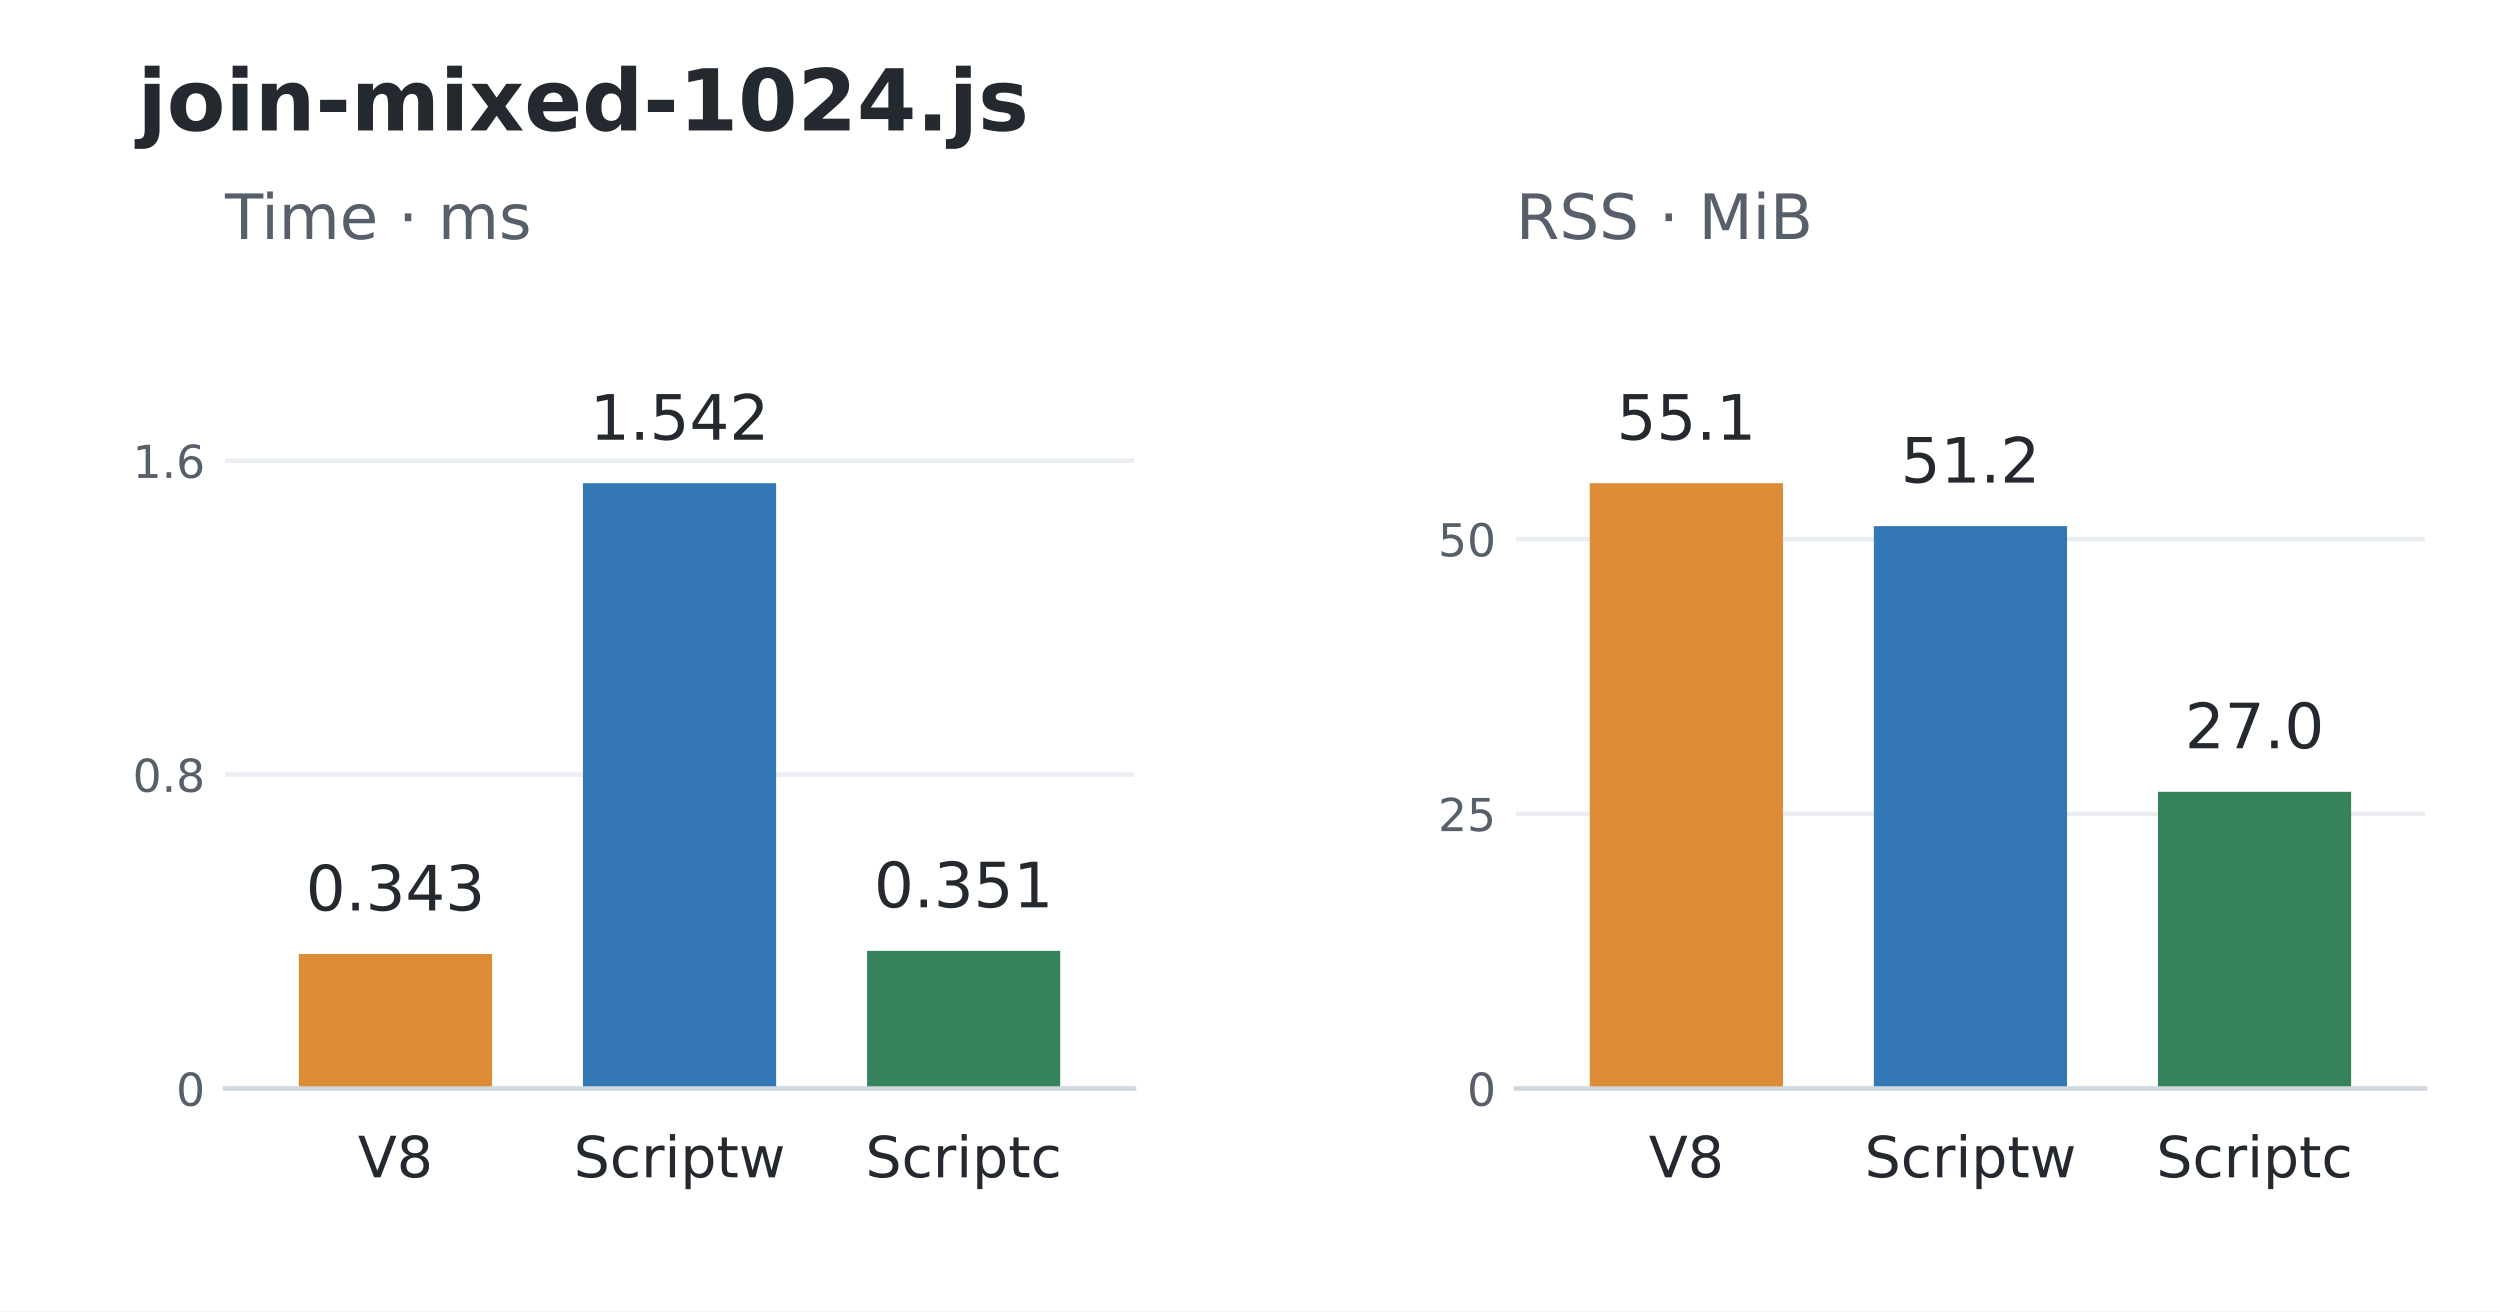
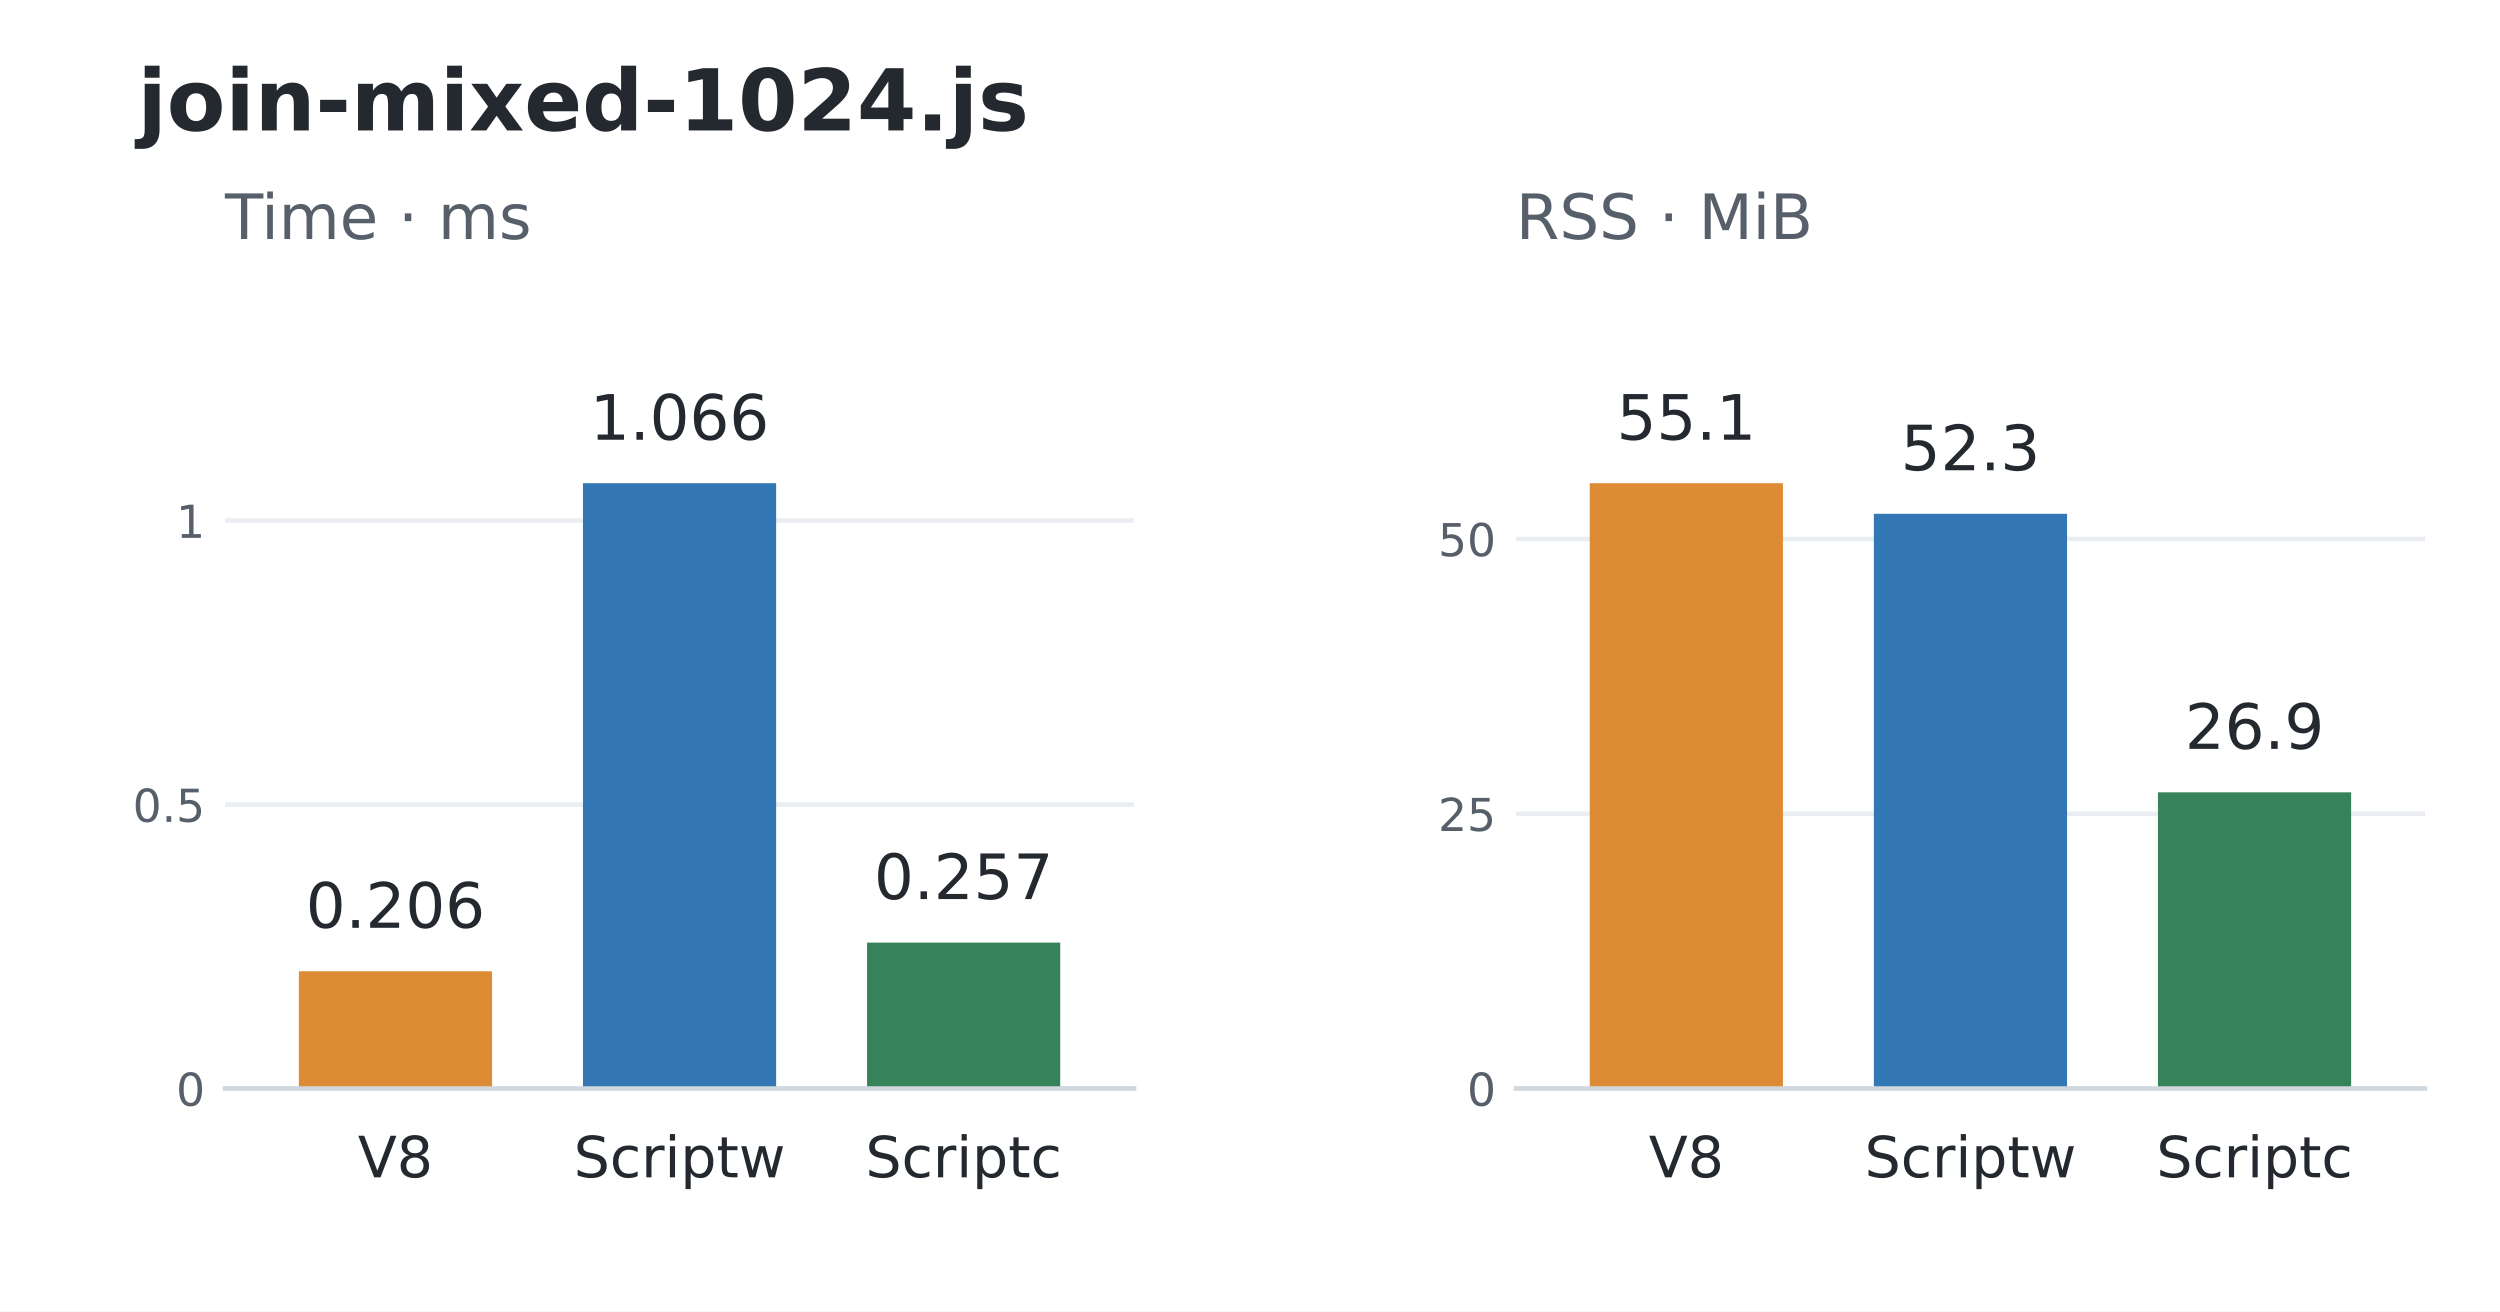
<svg xmlns="http://www.w3.org/2000/svg" width="439.2pt" height="230.4pt" viewBox="0 0 439.2 230.4" version="1.1">
  <defs>
    <style type="text/css">*{stroke-linejoin: round; stroke-linecap: butt}</style>
  </defs>
  <g id="figure_1">
    <g id="patch_1">
      <path d="M 0 230.4 L 439.2 230.4 L 439.2 0 L 0 0 z " style="fill: #ffffff" />
    </g>
    <g id="axes_1">
      <g id="patch_2">
        <path d="M 39.528 191.232 L 199.237 191.232 L 199.237 52.992 L 39.528 52.992 z " style="fill: #ffffff" />
      </g>
      <g id="matplotlib.axis_1">
        <g id="xtick_1">
          <g id="line2d_1" />
          <g id="text_1">
            <text style="font-size: 10px; font-family: 'DejaVu Sans'; text-anchor: middle; fill: #24292f" x="69.473" y="206.83" transform="rotate(-0 69.47346 206.8297)">V8</text>
          </g>
        </g>
        <g id="xtick_2">
          <g id="line2d_2" />
          <g id="text_2">
            <text style="font-size: 10px; font-family: 'DejaVu Sans'; text-anchor: middle; fill: #24292f" x="119.383" y="206.83" transform="rotate(-0 119.3825 206.8304)">Scriptw</text>
          </g>
        </g>
        <g id="xtick_3">
          <g id="line2d_3" />
          <g id="text_3">
            <text style="font-size: 10px; font-family: 'DejaVu Sans'; text-anchor: middle; fill: #24292f" x="169.292" y="206.83" transform="rotate(-0 169.2916 206.8304)">Scriptc</text>
          </g>
        </g>
      </g>
      <g id="matplotlib.axis_2">
        <g id="ytick_1">
          <g id="line2d_4">
            <path d="M 39.528 191.232 L 199.237 191.232 " clip-path="url(#p648741f3fb)" style="fill: none; stroke: #eaeef2; stroke-width: 0.8; stroke-linecap: square" />
          </g>
          <g id="line2d_5" />
          <g id="text_4">
            <text style="font-size: 8px; font-family: 'DejaVu Sans'; text-anchor: end; fill: #57606a" x="36.028" y="194.271" transform="rotate(-0 36.028 194.2711)">0</text>
          </g>
        </g>
        <g id="ytick_2">
          <g id="line2d_6">
-             <path d="M 39.528 136.078 L 199.237 136.078 " clip-path="url(#p648741f3fb)" style="fill: none; stroke: #eaeef2; stroke-width: 0.8; stroke-linecap: square" />
+             <path d="M 39.528 141.343 L 199.237 141.343 " clip-path="url(#p648741f3fb)" style="fill: none; stroke: #eaeef2; stroke-width: 0.8; stroke-linecap: square" />
          </g>
          <g id="line2d_7" />
          <g id="text_5">
-             <text style="font-size: 8px; font-family: 'DejaVu Sans'; text-anchor: end; fill: #57606a" x="36.028" y="139.117" transform="rotate(-0 36.028 139.1166)">0.8</text>
+             <text style="font-size: 8px; font-family: 'DejaVu Sans'; text-anchor: end; fill: #57606a" x="36.028" y="144.382" transform="rotate(-0 36.028 144.3823)">0.5</text>
          </g>
        </g>
        <g id="ytick_3">
          <g id="line2d_8">
-             <path d="M 39.528 80.923 L 199.237 80.923 " clip-path="url(#p648741f3fb)" style="fill: none; stroke: #eaeef2; stroke-width: 0.8; stroke-linecap: square" />
+             <path d="M 39.528 91.454 L 199.237 91.454 " clip-path="url(#p648741f3fb)" style="fill: none; stroke: #eaeef2; stroke-width: 0.8; stroke-linecap: square" />
          </g>
          <g id="line2d_9" />
          <g id="text_6">
-             <text style="font-size: 8px; font-family: 'DejaVu Sans'; text-anchor: end; fill: #57606a" x="36.028" y="83.962" transform="rotate(-0 36.028 83.96217)">1.6</text>
+             <text style="font-size: 8px; font-family: 'DejaVu Sans'; text-anchor: end; fill: #57606a" x="36.028" y="94.493" transform="rotate(-0 36.028 94.49348)">1</text>
          </g>
        </g>
      </g>
      <g id="patch_3">
-         <path d="M 52.504 191.232 L 86.443 191.232 L 86.443 167.597 L 52.504 167.597 z " clip-path="url(#p648741f3fb)" style="fill: #de8b36" />
+         <path d="M 52.504 191.232 L 86.443 191.232 L 86.443 170.636 L 52.504 170.636 z " clip-path="url(#p648741f3fb)" style="fill: #de8b36" />
      </g>
      <g id="patch_4">
        <path d="M 102.413 191.232 L 136.352 191.232 L 136.352 84.894 L 102.413 84.894 z " clip-path="url(#p648741f3fb)" style="fill: #3378b5" />
      </g>
      <g id="patch_5">
-         <path d="M 152.323 191.232 L 186.261 191.232 L 186.261 167.044 L 152.323 167.044 z " clip-path="url(#p648741f3fb)" style="fill: #36835b" />
+         <path d="M 152.323 191.232 L 186.261 191.232 L 186.261 165.595 L 152.323 165.595 z " clip-path="url(#p648741f3fb)" style="fill: #36835b" />
      </g>
      <g id="patch_6">
        <path d="M 39.528 191.232 L 199.237 191.232 " style="fill: none; stroke: #d0d7de; stroke-width: 0.8; stroke-linejoin: miter; stroke-linecap: square" />
      </g>
      <g id="text_7">
-         <text style="font-size: 11px; font-family: 'DejaVu Sans'; text-anchor: middle; fill: #24292f" x="69.473" y="159.955" transform="rotate(-0 69.47346 159.9547)">0.343</text>
+         <text style="font-size: 11px; font-family: 'DejaVu Sans'; text-anchor: middle; fill: #24292f" x="69.473" y="162.994" transform="rotate(-0 69.47346 162.9937)">0.206</text>
      </g>
      <g id="text_8">
-         <text style="font-size: 11px; font-family: 'DejaVu Sans'; text-anchor: middle; fill: #24292f" x="119.383" y="77.251" transform="rotate(-0 119.3825 77.25096)">1.542</text>
+         <text style="font-size: 11px; font-family: 'DejaVu Sans'; text-anchor: middle; fill: #24292f" x="119.383" y="77.251" transform="rotate(-0 119.3825 77.25096)">1.066</text>
      </g>
      <g id="text_9">
-         <text style="font-size: 11px; font-family: 'DejaVu Sans'; text-anchor: middle; fill: #24292f" x="169.292" y="159.401" transform="rotate(-0 169.2916 159.4012)">0.351</text>
+         <text style="font-size: 11px; font-family: 'DejaVu Sans'; text-anchor: middle; fill: #24292f" x="169.292" y="157.952" transform="rotate(-0 169.2916 157.9524)">0.257</text>
      </g>
      <g id="text_10">
        <text style="font-size: 11px; font-family: 'DejaVu Sans'; text-anchor: start; fill: #57606a" x="39.528" y="41.992" transform="rotate(-0 39.528 41.992)">Time · ms</text>
      </g>
    </g>
    <g id="axes_2">
      <g id="patch_7">
        <path d="M 266.315 191.232 L 426.024 191.232 L 426.024 52.992 L 266.315 52.992 z " style="fill: #ffffff" />
      </g>
      <g id="matplotlib.axis_3">
        <g id="xtick_4">
          <g id="line2d_10" />
          <g id="text_11">
            <text style="font-size: 10px; font-family: 'DejaVu Sans'; text-anchor: middle; fill: #24292f" x="296.26" y="206.83" transform="rotate(-0 296.2604 206.8297)">V8</text>
          </g>
        </g>
        <g id="xtick_5">
          <g id="line2d_11" />
          <g id="text_12">
            <text style="font-size: 10px; font-family: 'DejaVu Sans'; text-anchor: middle; fill: #24292f" x="346.169" y="206.83" transform="rotate(-0 346.1695 206.8304)">Scriptw</text>
          </g>
        </g>
        <g id="xtick_6">
          <g id="line2d_12" />
          <g id="text_13">
            <text style="font-size: 10px; font-family: 'DejaVu Sans'; text-anchor: middle; fill: #24292f" x="396.079" y="206.83" transform="rotate(-0 396.0785 206.8304)">Scriptc</text>
          </g>
        </g>
      </g>
      <g id="matplotlib.axis_4">
        <g id="ytick_4">
          <g id="line2d_13">
            <path d="M 266.315 191.232 L 426.024 191.232 " clip-path="url(#pf3a1462166)" style="fill: none; stroke: #eaeef2; stroke-width: 0.8; stroke-linecap: square" />
          </g>
          <g id="line2d_14" />
          <g id="text_14">
            <text style="font-size: 8px; font-family: 'DejaVu Sans'; text-anchor: end; fill: #57606a" x="262.815" y="194.271" transform="rotate(-0 262.8149 194.2711)">0</text>
          </g>
        </g>
        <g id="ytick_5">
          <g id="line2d_15">
-             <path d="M 266.315 142.968 L 426.024 142.968 " clip-path="url(#pf3a1462166)" style="fill: none; stroke: #eaeef2; stroke-width: 0.8; stroke-linecap: square" />
+             <path d="M 266.315 142.953 L 426.024 142.953 " clip-path="url(#pf3a1462166)" style="fill: none; stroke: #eaeef2; stroke-width: 0.8; stroke-linecap: square" />
          </g>
          <g id="line2d_16" />
          <g id="text_15">
-             <text style="font-size: 8px; font-family: 'DejaVu Sans'; text-anchor: end; fill: #57606a" x="262.815" y="146.007" transform="rotate(-0 262.8149 146.0074)">25</text>
+             <text style="font-size: 8px; font-family: 'DejaVu Sans'; text-anchor: end; fill: #57606a" x="262.815" y="145.992" transform="rotate(-0 262.8149 145.992)">25</text>
          </g>
        </g>
        <g id="ytick_6">
          <g id="line2d_17">
-             <path d="M 266.315 94.705 L 426.024 94.705 " clip-path="url(#pf3a1462166)" style="fill: none; stroke: #eaeef2; stroke-width: 0.8; stroke-linecap: square" />
+             <path d="M 266.315 94.674 L 426.024 94.674 " clip-path="url(#pf3a1462166)" style="fill: none; stroke: #eaeef2; stroke-width: 0.8; stroke-linecap: square" />
          </g>
          <g id="line2d_18" />
          <g id="text_16">
-             <text style="font-size: 8px; font-family: 'DejaVu Sans'; text-anchor: end; fill: #57606a" x="262.815" y="97.744" transform="rotate(-0 262.8149 97.7437)">50</text>
+             <text style="font-size: 8px; font-family: 'DejaVu Sans'; text-anchor: end; fill: #57606a" x="262.815" y="97.713" transform="rotate(-0 262.8149 97.71289)">50</text>
          </g>
        </g>
      </g>
      <g id="patch_8">
        <path d="M 279.291 191.232 L 313.229 191.232 L 313.229 84.894 L 279.291 84.894 z " clip-path="url(#pf3a1462166)" style="fill: #de8b36" />
      </g>
      <g id="patch_9">
-         <path d="M 329.2 191.232 L 363.139 191.232 L 363.139 92.431 L 329.2 92.431 z " clip-path="url(#pf3a1462166)" style="fill: #3378b5" />
+         <path d="M 329.2 191.232 L 363.139 191.232 L 363.139 90.265 L 329.2 90.265 z " clip-path="url(#pf3a1462166)" style="fill: #3378b5" />
      </g>
      <g id="patch_10">
-         <path d="M 379.109 191.232 L 413.048 191.232 L 413.048 139.1 L 379.109 139.1 z " clip-path="url(#pf3a1462166)" style="fill: #36835b" />
+         <path d="M 379.109 191.232 L 413.048 191.232 L 413.048 139.2 L 379.109 139.2 z " clip-path="url(#pf3a1462166)" style="fill: #36835b" />
      </g>
      <g id="patch_11">
        <path d="M 266.315 191.232 L 426.024 191.232 " style="fill: none; stroke: #d0d7de; stroke-width: 0.8; stroke-linejoin: miter; stroke-linecap: square" />
      </g>
      <g id="text_17">
        <text style="font-size: 11px; font-family: 'DejaVu Sans'; text-anchor: middle; fill: #24292f" x="296.26" y="77.251" transform="rotate(-0 296.2604 77.25096)">55.1</text>
      </g>
      <g id="text_18">
-         <text style="font-size: 11px; font-family: 'DejaVu Sans'; text-anchor: middle; fill: #24292f" x="346.169" y="84.788" transform="rotate(-0 346.1695 84.78839)">51.2</text>
+         <text style="font-size: 11px; font-family: 'DejaVu Sans'; text-anchor: middle; fill: #24292f" x="346.169" y="82.622" transform="rotate(-0 346.1695 82.62201)">52.3</text>
      </g>
      <g id="text_19">
-         <text style="font-size: 11px; font-family: 'DejaVu Sans'; text-anchor: middle; fill: #24292f" x="396.079" y="131.457" transform="rotate(-0 396.0785 131.4571)">27.0</text>
+         <text style="font-size: 11px; font-family: 'DejaVu Sans'; text-anchor: middle; fill: #24292f" x="396.079" y="131.557" transform="rotate(-0 396.0785 131.5574)">26.9</text>
      </g>
      <g id="text_20">
        <text style="font-size: 11px; font-family: 'DejaVu Sans'; text-anchor: start; fill: #57606a" x="266.315" y="41.992" transform="rotate(-0 266.3149 41.992)">RSS · MiB</text>
      </g>
    </g>
    <g id="text_21">
      <text style="font-weight: 700; font-size: 15px; font-family: 'DejaVu Sans'; text-anchor: start; fill: #24292f" x="24.156" y="22.918" transform="rotate(-0 24.156 22.91766)">join-mixed-1024.js</text>
    </g>
  </g>
  <defs>
    <clipPath id="p648741f3fb">
      <rect x="39.528" y="52.992" width="159.709" height="138.24" />
    </clipPath>
    <clipPath id="pf3a1462166">
      <rect x="266.315" y="52.992" width="159.709" height="138.24" />
    </clipPath>
  </defs>
</svg>
